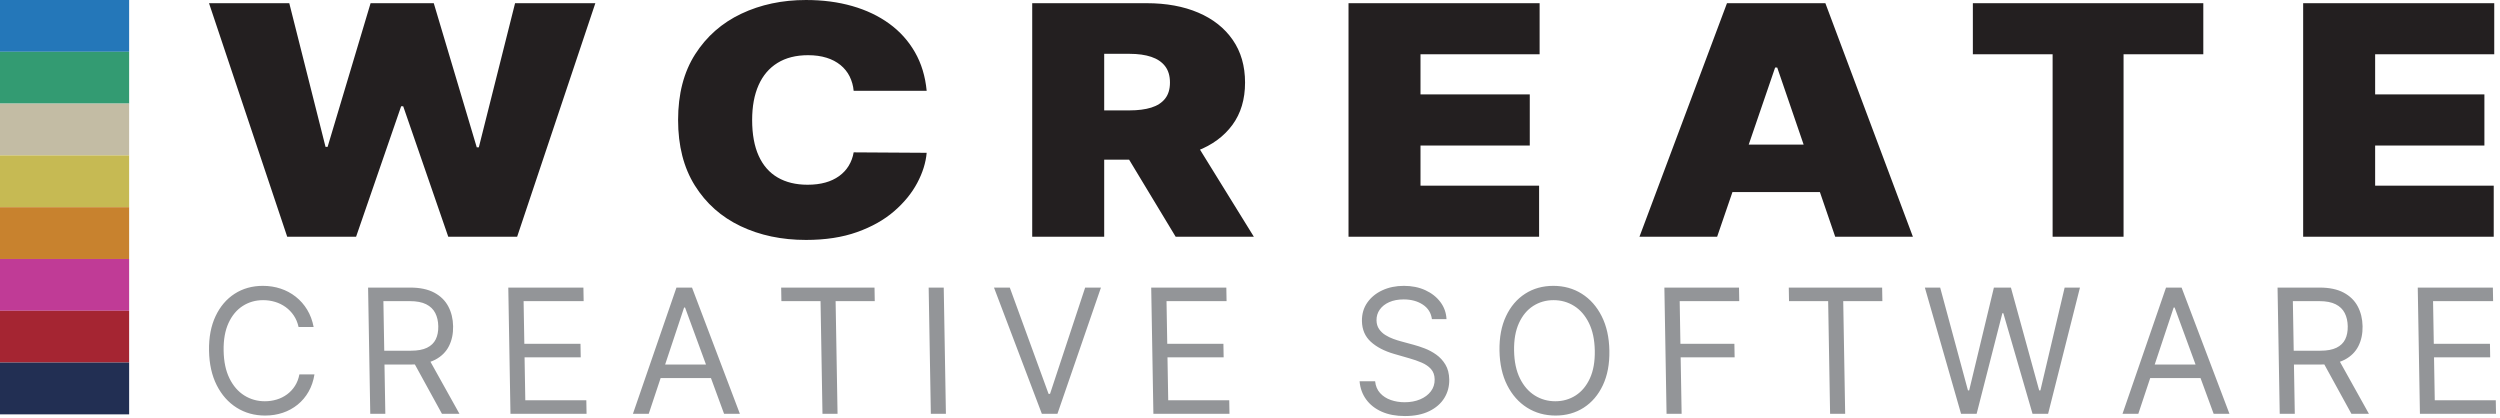
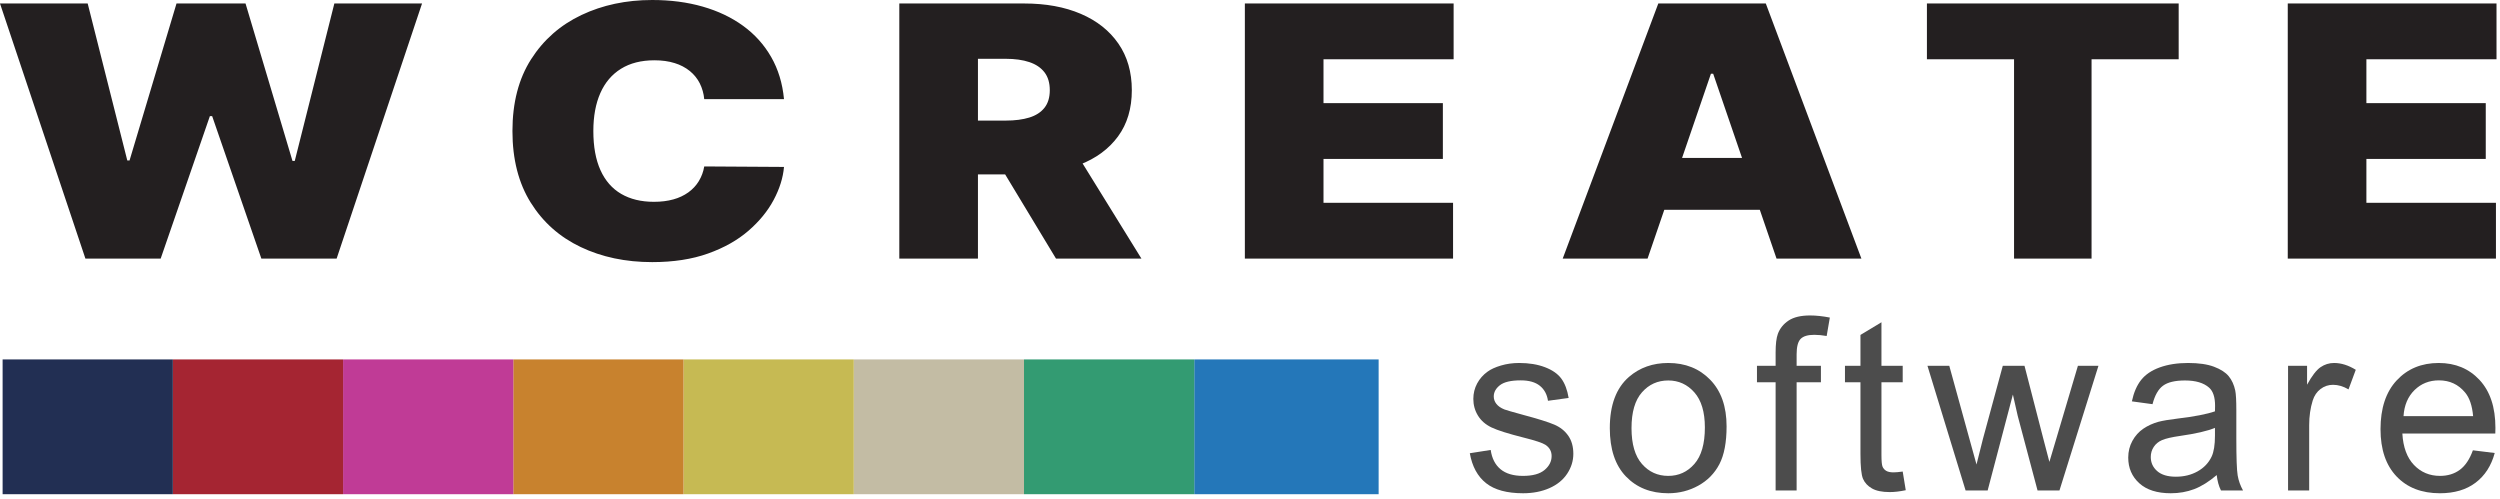
- <svg xmlns="http://www.w3.org/2000/svg" xml:space="preserve" style="fill-rule:evenodd;clip-rule:evenodd;stroke-linejoin:round;stroke-miterlimit:2" viewBox="0 0 449 75">
-   <path d="m158.808 104.584-10.724-36.363h11.008l4.972 22.372h.284l5.895-22.372h8.665l5.895 22.443h.284l4.971-22.443h11.009l-10.725 36.363h-9.446l-6.179-20.312h-.284l-6.179 20.312h-9.446ZM246.507 81.857h-10.014a6.961 6.961 0 0 0-.559-2.255 5.361 5.361 0 0 0-1.243-1.749 5.441 5.441 0 0 0-1.909-1.136c-.746-.266-1.592-.4-2.539-.4-1.657 0-3.057.403-4.199 1.208-1.143.805-2.007 1.959-2.593 3.462-.586 1.503-.879 3.309-.879 5.416 0 2.225.299 4.086.897 5.584.598 1.497 1.465 2.622 2.601 3.373 1.137.752 2.504 1.128 4.102 1.128.911 0 1.728-.116 2.45-.346a5.622 5.622 0 0 0 1.882-1.004 5.304 5.304 0 0 0 1.305-1.589 6.35 6.35 0 0 0 .684-2.104l10.014.071c-.118 1.539-.55 3.105-1.296 4.697s-1.802 3.06-3.169 4.403c-1.368 1.344-3.057 2.424-5.07 3.24-2.012.817-4.35 1.226-7.013 1.226-3.338 0-6.33-.717-8.976-2.149-2.645-1.432-4.735-3.539-6.267-6.321-1.533-2.782-2.3-6.185-2.3-10.209 0-4.049.781-7.461 2.344-10.237 1.562-2.775 3.669-4.876 6.321-6.303 2.651-1.426 5.611-2.139 8.878-2.139 2.296 0 4.409.313 6.339.941 1.929.627 3.622 1.541 5.078 2.743 1.456 1.201 2.628 2.678 3.515 4.43.888 1.752 1.427 3.758 1.616 6.019ZM260.982 104.584V68.221h15.696c2.698 0 5.06.491 7.084 1.474 2.024.982 3.599 2.397 4.723 4.243 1.125 1.847 1.687 4.06 1.687 6.641 0 2.604-.577 4.8-1.731 6.587-1.154 1.787-2.77 3.137-4.848 4.048-2.077.912-4.501 1.368-7.271 1.368h-9.375v-7.671h7.387c1.16 0 2.151-.145 2.974-.435.823-.29 1.456-.755 1.9-1.394.444-.639.666-1.473.666-2.503 0-1.042-.222-1.891-.666-2.548-.444-.657-1.077-1.142-1.9-1.456-.823-.314-1.814-.471-2.974-.471h-3.48v28.48h-9.872Zm21.306-16.69 9.091 16.69h-10.724l-8.878-16.69h10.511ZM304.362 104.584V68.221h26.208v7.954h-16.336v6.25h14.986v7.955h-14.986v6.25h16.265v7.954h-26.137ZM354.916 104.584h-10.653l12.003-36.363h13.494l12.003 36.363h-10.654l-7.954-26.349h-.284l-7.955 26.349Zm-1.988-14.346h20.028v7.386h-20.028v-7.386ZM389.987 76.175v-7.954h31.605v7.954h-10.937v28.409h-9.73V76.175h-10.938ZM435.286 104.584V68.221h26.207v7.954h-16.335v6.25h14.985v7.955h-14.985v6.25h16.264v7.954h-26.136Z" style="fill:#231f20;fill-rule:nonzero" transform="matrix(1.30956 0 0 1.15347 -156.386 -78.117)" />
-   <path d="M175.915 95.471h-4.403c-.283-1.267-.755-2.379-1.417-3.338a9.664 9.664 0 0 0-2.386-2.424 10.412 10.412 0 0 0-3.071-1.483 12.226 12.226 0 0 0-3.489-.497c-2.201 0-4.183.557-5.945 1.669-1.763 1.113-3.148 2.752-4.158 4.919-1.01 2.166-1.487 4.823-1.432 7.972.055 3.149.625 5.806 1.71 7.972 1.086 2.166 2.529 3.806 4.33 4.919 1.8 1.112 3.802 1.669 6.003 1.669a12.02 12.02 0 0 0 3.472-.498 9.96 9.96 0 0 0 3.019-1.482 9.115 9.115 0 0 0 2.301-2.433c.629-.964 1.062-2.074 1.301-3.329h4.403c-.299 1.859-.874 3.522-1.724 4.989a13.172 13.172 0 0 1-3.202 3.738 13.918 13.918 0 0 1-4.336 2.335c-1.606.533-3.327.799-5.162.799-3.101 0-5.872-.758-8.313-2.273-2.442-1.515-4.379-3.669-5.813-6.463-1.434-2.793-2.184-6.108-2.251-9.943-.067-3.835.568-7.15 1.904-9.943 1.336-2.794 3.199-4.948 5.587-6.463 2.388-1.515 5.133-2.273 8.234-2.273 1.835 0 3.565.266 5.19.799a14.543 14.543 0 0 1 4.418 2.335 13.924 13.924 0 0 1 3.332 3.729c.901 1.461 1.534 3.128 1.898 4.998ZM192.454 120.471l-.635-36.364h12.287c2.841 0 5.181.482 7.021 1.447 1.84.965 3.212 2.288 4.117 3.969.906 1.68 1.377 3.592 1.414 5.735.038 2.142-.367 4.042-1.214 5.699s-2.168 2.957-3.962 3.898c-1.795.941-4.101 1.411-6.918 1.411h-9.943l-.07-3.977h9.801c1.942 0 3.502-.284 4.682-.852 1.179-.569 2.029-1.376 2.55-2.424.52-1.048.767-2.299.742-3.755-.025-1.456-.32-2.729-.883-3.818-.564-1.089-1.449-1.932-2.655-2.53-1.206-.598-2.791-.897-4.756-.897h-7.741l.566 32.458h-4.403Zm16.831-16.335 9.234 16.335h-5.114l-9.092-16.335h4.972ZM233.414 120.471l-.635-36.364h21.946l.068 3.906h-17.542l.214 12.287h16.406l.069 3.907h-16.407l.216 12.358h17.827l.068 3.906h-22.23ZM273.806 120.471h-4.617l12.718-36.364h4.545l13.987 36.364h-4.616L284.422 89.86h-.284l-10.332 30.611Zm1.457-14.205h18.608l.068 3.906h-18.608l-.068-3.906ZM312.566 88.013l-.068-3.906h27.273l.068 3.906h-11.435l.567 32.458h-4.404l-.566-32.458h-11.435ZM359.992 84.107l.635 36.364h-4.403l-.635-36.364h4.403ZM379.291 84.107l11.329 30.611h.426l10.262-30.611h4.616l-12.717 36.364h-4.546l-13.987-36.364h4.617ZM421.241 120.471l-.635-36.364h21.946l.068 3.906h-17.543l.215 12.287h16.406l.068 3.907H425.36l.216 12.358h17.827l.068 3.906h-22.23ZM502.614 93.198c-.244-1.799-1.133-3.196-2.665-4.19-1.533-.995-3.4-1.492-5.602-1.492-1.61 0-3.011.261-4.203.781-1.193.521-2.115 1.237-2.768 2.149-.653.911-.969 1.947-.949 3.107.017.971.265 1.802.745 2.495a6.062 6.062 0 0 0 1.832 1.722c.742.456 1.518.829 2.328 1.119.81.29 1.554.524 2.232.701l3.71.994c.951.249 2.014.592 3.188 1.03a15.383 15.383 0 0 1 3.387 1.785 9.494 9.494 0 0 1 2.704 2.885c.719 1.172 1.093 2.61 1.123 4.315.035 1.965-.446 3.74-1.443 5.326-.996 1.586-2.465 2.847-4.408 3.782-1.943.935-4.311 1.403-7.104 1.403-2.605 0-4.864-.42-6.779-1.261-1.914-.84-3.426-2.012-4.535-3.515-1.11-1.504-1.753-3.25-1.929-5.238h4.545c.142 1.373.627 2.506 1.453 3.4.827.894 1.868 1.557 3.124 1.989 1.257.432 2.607.648 4.051.648 1.681 0 3.185-.276 4.513-.826 1.328-.55 2.374-1.32 3.138-2.308.764-.989 1.135-2.146 1.112-3.471-.021-1.208-.376-2.19-1.064-2.948-.688-.757-1.586-1.373-2.695-1.846a28.38 28.38 0 0 0-3.591-1.243l-4.497-1.279c-2.855-.817-5.124-1.982-6.808-3.498-1.684-1.515-2.547-3.497-2.59-5.948-.035-2.036.487-3.814 1.567-5.335 1.081-1.521 2.551-2.705 4.413-3.551 1.861-.847 3.952-1.27 6.272-1.27 2.344 0 4.434.417 6.272 1.252 1.837.834 3.304 1.974 4.401 3.418 1.096 1.444 1.69 3.083 1.781 4.918h-4.261ZM554.457 102.289c.067 3.835-.567 7.15-1.904 9.943-1.336 2.794-3.198 4.948-5.586 6.463-2.389 1.515-5.133 2.273-8.235 2.273-3.101 0-5.872-.758-8.314-2.273-2.441-1.515-4.378-3.669-5.812-6.463-1.434-2.793-2.184-6.108-2.251-9.943-.067-3.835.568-7.15 1.904-9.943 1.336-2.794 3.198-4.948 5.587-6.463 2.388-1.515 5.133-2.273 8.234-2.273s5.873.758 8.314 2.273c2.441 1.515 4.379 3.669 5.812 6.463 1.434 2.793 2.184 6.108 2.251 9.943Zm-4.261 0c-.055-3.149-.625-5.806-1.711-7.972-1.085-2.167-2.528-3.806-4.329-4.919-1.801-1.112-3.802-1.669-6.004-1.669-2.202 0-4.184.557-5.946 1.669-1.762 1.113-3.148 2.752-4.157 4.919-1.01 2.166-1.488 4.823-1.433 7.972.055 3.149.626 5.806 1.711 7.972 1.085 2.166 2.529 3.806 4.329 4.919 1.801 1.112 3.803 1.669 6.004 1.669 2.202 0 4.184-.557 5.946-1.669 1.762-1.113 3.148-2.753 4.158-4.919 1.01-2.166 1.487-4.823 1.432-7.972ZM571.161 120.471l-.635-36.364h21.804l.068 3.906h-17.4l.214 12.287h15.767l.069 3.907h-15.767l.283 16.264h-4.403ZM606.938 88.013l-.068-3.906h27.273l.068 3.906h-11.435l.567 32.458h-4.404l-.566-32.458h-11.435ZM657.201 120.471l-10.578-36.364h4.474l8.117 29.617h.355l7.224-29.617h4.972l8.258 29.617h.356l7.082-29.617h4.474l-9.308 36.364h-4.545l-8.532-28.978h-.284l-7.52 28.978h-4.545ZM708.98 120.471h-4.616l12.717-36.364h4.546l13.987 36.364h-4.617l-11.4-30.611h-.284l-10.333 30.611Zm1.457-14.205h18.608l.068 3.906h-18.608l-.068-3.906ZM750.296 120.471l-.635-36.364h12.287c2.841 0 5.181.482 7.021 1.447 1.84.965 3.212 2.288 4.117 3.969.906 1.68 1.377 3.592 1.415 5.735.037 2.142-.368 4.042-1.215 5.699-.847 1.657-2.168 2.957-3.962 3.898-1.795.941-4.101 1.411-6.918 1.411h-9.943l-.07-3.977h9.801c1.942 0 3.502-.284 4.682-.852 1.179-.569 2.029-1.376 2.55-2.424.52-1.048.768-2.299.742-3.755-.025-1.456-.32-2.729-.883-3.818-.564-1.089-1.449-1.932-2.655-2.53-1.206-.598-2.791-.897-4.756-.897h-7.741l.566 32.458h-4.403Zm16.831-16.335 9.234 16.335h-5.114l-9.092-16.335h4.972ZM791.256 120.471l-.635-36.364h21.946l.068 3.906h-17.542l.214 12.287h16.407l.068 3.907h-16.407l.216 12.358h17.827l.068 3.906h-22.23Z" style="fill:#939598;fill-rule:nonzero" transform="matrix(.61476 0 0 .62356 -51.814 -.797)" />
-   <path d="M43.32 18.903h40.592v9.946H43.32z" style="fill:#2477b9" transform="matrix(.57137 0 0 .9353 -24.752 -17.68)" />
-   <path d="M43.32 18.903h40.592v9.946H43.32z" style="fill:#339b72" transform="matrix(.57137 0 0 .9353 -24.752 -8.377)" />
-   <path d="M43.32 18.903h40.592v9.946H43.32z" style="fill:#c3bca4" transform="matrix(.57137 0 0 .9353 -24.752 .925)" />
-   <path d="M43.32 18.903h40.592v9.946H43.32z" style="fill:#c6ba53" transform="matrix(.57137 0 0 .9353 -24.752 10.227)" />
-   <path d="M43.32 18.903h40.592v9.946H43.32z" style="fill:#c8822e" transform="matrix(.57137 0 0 .9353 -24.752 19.53)" />
-   <path d="M43.32 18.903h40.592v9.946H43.32z" style="fill:#c03b96" transform="matrix(.57137 0 0 .9353 -24.752 28.832)" />
-   <path d="M43.32 18.903h40.592v9.946H43.32z" style="fill:#a52532" transform="matrix(.57137 0 0 .9353 -24.752 38.134)" />
-   <path d="M43.32 18.903h40.592v9.946H43.32z" style="fill:#222f53" transform="matrix(.57137 0 0 .9353 -24.752 47.436)" />
+ <svg xmlns="http://www.w3.org/2000/svg" width="100%" height="100%" viewBox="0 0 411 82" version="1.1" xml:space="preserve" style="fill-rule:evenodd;clip-rule:evenodd;stroke-linejoin:round;stroke-miterlimit:2;">
+   <g transform="matrix(1,0,0,1,-45.058,-96.9087)">
+     <g transform="matrix(0.779387,0,0,0.733952,-358.518,242.336)">
+       <g transform="matrix(1.68024,0,0,1.57159,268.995,-304.577)">
+         <path d="M158.808,104.584L148.084,68.221L159.092,68.221L164.064,90.593L164.348,90.593L170.243,68.221L178.908,68.221L184.803,90.664L185.087,90.664L190.058,68.221L201.067,68.221L190.342,104.584L180.896,104.584L174.717,84.272L174.433,84.272L168.254,104.584L158.808,104.584ZM246.507,81.857L236.493,81.857C236.434,81.079 236.245,80.317 235.934,79.602C235.642,78.941 235.219,78.346 234.691,77.853C234.14,77.347 233.49,76.96 232.782,76.717C232.036,76.451 231.19,76.317 230.243,76.317C228.586,76.317 227.186,76.72 226.044,77.525C224.901,78.33 224.037,79.484 223.451,80.987C222.865,82.49 222.572,84.296 222.572,86.403C222.572,88.628 222.871,90.489 223.469,91.987C224.067,93.484 224.934,94.609 226.07,95.36C227.207,96.112 228.574,96.488 230.172,96.488C231.083,96.488 231.9,96.372 232.622,96.142C233.308,95.931 233.946,95.59 234.504,95.138C235.038,94.699 235.482,94.159 235.809,93.549C236.158,92.893 236.39,92.181 236.493,91.445L246.507,91.516C246.389,93.055 245.957,94.621 245.211,96.213C244.465,97.805 243.409,99.273 242.042,100.616C240.674,101.96 238.985,103.04 236.972,103.856C234.96,104.673 232.622,105.082 229.959,105.082C226.621,105.082 223.629,104.365 220.983,102.933C218.338,101.501 216.248,99.394 214.716,96.612C213.183,93.83 212.416,90.427 212.416,86.403C212.416,82.354 213.197,78.942 214.76,76.166C216.322,73.391 218.429,71.29 221.081,69.863C223.732,68.437 226.692,67.724 229.959,67.724C232.255,67.724 234.368,68.037 236.298,68.665C238.227,69.292 239.92,70.206 241.376,71.408C242.832,72.609 244.004,74.086 244.891,75.838C245.779,77.59 246.318,79.596 246.507,81.857ZM260.982,104.584L260.982,68.221L276.678,68.221C279.376,68.221 281.738,68.712 283.762,69.695C285.786,70.677 287.361,72.092 288.485,73.938C289.61,75.785 290.172,77.998 290.172,80.579C290.172,83.183 289.595,85.379 288.441,87.166C287.287,88.953 285.671,90.303 283.593,91.214C281.516,92.126 279.092,92.582 276.322,92.582L266.947,92.582L266.947,84.911L274.334,84.911C275.494,84.911 276.485,84.766 277.308,84.476C278.131,84.186 278.764,83.721 279.208,83.082C279.652,82.443 279.874,81.609 279.874,80.579C279.874,79.537 279.652,78.688 279.208,78.031C278.764,77.374 278.131,76.889 277.308,76.575C276.485,76.261 275.494,76.104 274.334,76.104L270.854,76.104L270.854,104.584L260.982,104.584ZM282.288,87.894L291.379,104.584L280.655,104.584L271.777,87.894L282.288,87.894ZM304.362,104.584L304.362,68.221L330.57,68.221L330.57,76.175L314.234,76.175L314.234,82.425L329.22,82.425L329.22,90.38L314.234,90.38L314.234,96.63L330.499,96.63L330.499,104.584L304.362,104.584ZM354.916,104.584L344.263,104.584L356.266,68.221L369.76,68.221L381.763,104.584L371.109,104.584L363.155,78.235L362.871,78.235L354.916,104.584ZM352.928,90.238L372.956,90.238L372.956,97.624L352.928,97.624L352.928,90.238ZM389.987,76.175L389.987,68.221L421.592,68.221L421.592,76.175L410.655,76.175L410.655,104.584L400.925,104.584L400.925,76.175L389.987,76.175ZM435.286,104.584L435.286,68.221L461.493,68.221L461.493,76.175L445.158,76.175L445.158,82.425L460.143,82.425L460.143,90.38L445.158,90.38L445.158,96.63L461.422,96.63L461.422,104.584L435.286,104.584Z" style="fill:rgb(35,31,32);fill-rule:nonzero;" />
+       </g>
+     </g>
+     <g transform="matrix(0.779387,0,0,0.733952,-358.518,242.336)">
+       <g transform="matrix(2.0899,0,0,2.32232,-996.815,291.513)">
+         <g transform="matrix(1.96103e-17,0.32026,-1.87118,1.14576e-16,899.254,-190.054)">
+           <rect x="43.32" y="18.903" width="40.592" height="9.946" style="fill:rgb(36,119,185);" />
+         </g>
+         <g transform="matrix(1.96103e-17,0.32026,-1.72754,1.05781e-16,877.927,-190.054)">
+           <rect x="43.32" y="18.903" width="40.592" height="9.946" style="fill:rgb(51,155,114);" />
+         </g>
+         <g transform="matrix(1.96103e-17,0.32026,-1.72754,1.05781e-16,860.746,-190.054)">
+           <rect x="43.32" y="18.903" width="40.592" height="9.946" style="fill:rgb(195,188,164);" />
+         </g>
+         <g transform="matrix(1.96103e-17,0.32026,-1.72754,1.05781e-16,843.564,-190.054)">
+           <rect x="43.32" y="18.903" width="40.592" height="9.946" style="fill:rgb(198,186,83);" />
+         </g>
+         <g transform="matrix(1.96103e-17,0.32026,-1.72754,1.05781e-16,826.381,-190.054)">
+           <rect x="43.32" y="18.903" width="40.592" height="9.946" style="fill:rgb(200,130,46);" />
+         </g>
+         <g transform="matrix(1.96103e-17,0.32026,-1.72754,1.05781e-16,809.2,-190.054)">
+           <rect x="43.32" y="18.903" width="40.592" height="9.946" style="fill:rgb(192,59,150);" />
+         </g>
+         <g transform="matrix(1.96103e-17,0.32026,-1.72754,1.05781e-16,792.019,-190.054)">
+           <rect x="43.32" y="18.903" width="40.592" height="9.946" style="fill:rgb(165,37,50);" />
+         </g>
+         <g transform="matrix(1.96103e-17,0.32026,-1.72754,1.05781e-16,774.838,-190.054)">
+           <rect x="43.32" y="18.903" width="40.592" height="9.946" style="fill:rgb(34,47,83);" />
+         </g>
+       </g>
+     </g>
+     <g transform="matrix(0.779387,0,0,0.733952,-358.518,242.336)">
+       <g transform="matrix(2.84437,0,0,3.02045,200.589,-539.822)">
+         <path d="M220.526,146.733L222.075,146.49C222.163,147.11 222.405,147.586 222.802,147.917C223.2,148.248 223.755,148.413 224.469,148.413C225.188,148.413 225.722,148.267 226.07,147.974C226.418,147.681 226.593,147.337 226.593,146.942C226.593,146.588 226.439,146.31 226.131,146.107C225.917,145.967 225.383,145.79 224.53,145.576C223.381,145.286 222.585,145.035 222.141,144.823C221.697,144.611 221.36,144.318 221.131,143.944C220.902,143.57 220.787,143.156 220.787,142.704C220.787,142.292 220.882,141.91 221.07,141.559C221.259,141.208 221.516,140.917 221.84,140.685C222.084,140.505 222.416,140.352 222.837,140.228C223.258,140.103 223.709,140.04 224.19,140.04C224.916,140.04 225.552,140.145 226.101,140.354C226.649,140.563 227.054,140.846 227.315,141.202C227.576,141.559 227.756,142.036 227.855,142.634L226.323,142.843C226.253,142.367 226.051,141.996 225.718,141.729C225.384,141.462 224.913,141.329 224.304,141.329C223.584,141.329 223.071,141.448 222.763,141.685C222.456,141.923 222.302,142.202 222.302,142.521C222.302,142.724 222.366,142.907 222.493,143.069C222.621,143.237 222.821,143.377 223.094,143.487C223.25,143.545 223.712,143.678 224.478,143.887C225.586,144.183 226.359,144.426 226.797,144.614C227.235,144.803 227.579,145.077 227.828,145.437C228.078,145.796 228.203,146.243 228.203,146.777C228.203,147.299 228.05,147.791 227.746,148.252C227.441,148.713 227.002,149.07 226.427,149.323C225.853,149.575 225.203,149.701 224.478,149.701C223.277,149.701 222.361,149.452 221.732,148.953C221.102,148.454 220.7,147.714 220.526,146.733Z" style="fill-opacity:0.7;" />
+         <path d="M230.908,144.871C230.908,143.159 231.384,141.891 232.335,141.067C233.13,140.383 234.099,140.04 235.242,140.04C236.513,140.04 237.552,140.457 238.358,141.289C239.165,142.122 239.568,143.272 239.568,144.74C239.568,145.93 239.389,146.865 239.033,147.547C238.676,148.229 238.156,148.758 237.475,149.135C236.793,149.513 236.049,149.701 235.242,149.701C233.948,149.701 232.903,149.286 232.105,148.457C231.307,147.627 230.908,146.432 230.908,144.871ZM232.518,144.871C232.518,146.054 232.776,146.941 233.293,147.53C233.809,148.119 234.459,148.413 235.242,148.413C236.02,148.413 236.667,148.117 237.183,147.525C237.7,146.934 237.958,146.031 237.958,144.819C237.958,143.676 237.698,142.81 237.179,142.221C236.659,141.632 236.014,141.337 235.242,141.337C234.459,141.337 233.809,141.63 233.293,142.216C232.776,142.802 232.518,143.687 232.518,144.871Z" style="fill-opacity:0.7;" />
+         <path d="M243.204,149.492L243.204,141.468L241.821,141.468L241.821,140.249L243.204,140.249L243.204,139.266C243.204,138.645 243.26,138.184 243.37,137.882C243.521,137.476 243.786,137.147 244.166,136.894C244.546,136.642 245.079,136.516 245.763,136.516C246.204,136.516 246.692,136.568 247.225,136.672L246.99,138.039C246.665,137.981 246.358,137.952 246.068,137.952C245.592,137.952 245.256,138.053 245.058,138.256C244.861,138.459 244.762,138.839 244.762,139.396L244.762,140.249L246.564,140.249L246.564,141.468L244.762,141.468L244.762,149.492L243.204,149.492Z" style="fill-opacity:0.7;" />
+         <path d="M252.629,148.091L252.855,149.475C252.414,149.568 252.02,149.614 251.671,149.614C251.103,149.614 250.662,149.524 250.349,149.344C250.035,149.164 249.815,148.928 249.687,148.635C249.559,148.342 249.496,147.726 249.496,146.786L249.496,141.468L248.347,141.468L248.347,140.249L249.496,140.249L249.496,137.96L251.053,137.02L251.053,140.249L252.629,140.249L252.629,141.468L251.053,141.468L251.053,146.873C251.053,147.319 251.081,147.607 251.136,147.734C251.191,147.862 251.281,147.963 251.406,148.039C251.531,148.114 251.709,148.152 251.941,148.152C252.115,148.152 252.344,148.132 252.629,148.091Z" style="fill-opacity:0.7;" />
+         <path d="M257.292,149.492L254.464,140.249L256.083,140.249L257.554,145.585L258.102,147.569C258.125,147.47 258.285,146.835 258.581,145.663L260.051,140.249L261.661,140.249L263.045,145.611L263.507,147.377L264.038,145.593L265.622,140.249L267.145,140.249L264.255,149.492L262.628,149.492L261.157,143.957L260.8,142.382L258.929,149.492L257.292,149.492Z" style="fill-opacity:0.7;" />
+         <path d="M275.916,148.352C275.336,148.845 274.778,149.193 274.241,149.397C273.704,149.6 273.128,149.701 272.513,149.701C271.498,149.701 270.717,149.453 270.172,148.957C269.627,148.461 269.354,147.827 269.354,147.055C269.354,146.603 269.457,146.189 269.663,145.815C269.869,145.441 270.139,145.141 270.472,144.914C270.806,144.688 271.182,144.517 271.599,144.401C271.907,144.32 272.371,144.241 272.992,144.166C274.257,144.015 275.188,143.835 275.786,143.626C275.791,143.412 275.794,143.275 275.794,143.217C275.794,142.579 275.646,142.129 275.35,141.868C274.95,141.514 274.355,141.337 273.566,141.337C272.829,141.337 272.285,141.466 271.934,141.725C271.583,141.983 271.324,142.44 271.155,143.095L269.624,142.886C269.763,142.231 269.992,141.701 270.311,141.298C270.63,140.895 271.092,140.584 271.695,140.367C272.299,140.149 272.998,140.04 273.793,140.04C274.582,140.04 275.223,140.133 275.716,140.319C276.209,140.505 276.572,140.738 276.804,141.02C277.036,141.301 277.198,141.656 277.291,142.086C277.344,142.353 277.37,142.834 277.37,143.531L277.37,145.619C277.37,147.076 277.403,147.997 277.47,148.383C277.536,148.768 277.668,149.138 277.866,149.492L276.23,149.492C276.067,149.167 275.963,148.787 275.916,148.352ZM275.786,144.853C275.217,145.086 274.364,145.283 273.227,145.445C272.583,145.538 272.127,145.643 271.86,145.759C271.594,145.875 271.388,146.044 271.243,146.268C271.097,146.491 271.025,146.739 271.025,147.012C271.025,147.43 271.183,147.778 271.499,148.056C271.815,148.335 272.278,148.474 272.887,148.474C273.491,148.474 274.028,148.342 274.498,148.078C274.968,147.814 275.313,147.453 275.533,146.994C275.702,146.641 275.786,146.118 275.786,145.428L275.786,144.853Z" style="fill-opacity:0.7;" />
+         <path d="M281.206,149.492L281.206,140.249L282.616,140.249L282.616,141.651C282.976,140.995 283.308,140.563 283.613,140.354C283.918,140.145 284.253,140.04 284.618,140.04C285.146,140.04 285.683,140.209 286.228,140.545L285.689,141.999C285.306,141.772 284.923,141.659 284.54,141.659C284.198,141.659 283.89,141.762 283.617,141.968C283.345,142.174 283.15,142.46 283.034,142.826C282.86,143.383 282.773,143.992 282.773,144.653L282.773,149.492L281.206,149.492Z" style="fill-opacity:0.7;" />
+         <path d="M294.913,146.516L296.532,146.716C296.276,147.662 295.803,148.396 295.113,148.918C294.423,149.44 293.541,149.701 292.467,149.701C291.115,149.701 290.043,149.285 289.251,148.452C288.459,147.62 288.063,146.452 288.063,144.949C288.063,143.394 288.464,142.187 289.264,141.329C290.065,140.47 291.104,140.04 292.38,140.04C293.616,140.04 294.626,140.461 295.409,141.302C296.192,142.144 296.584,143.327 296.584,144.853C296.584,144.946 296.581,145.086 296.575,145.271L289.682,145.271C289.74,146.287 290.027,147.064 290.544,147.604C291.06,148.143 291.704,148.413 292.476,148.413C293.05,148.413 293.541,148.262 293.947,147.961C294.353,147.659 294.675,147.177 294.913,146.516ZM289.769,143.983L294.93,143.983C294.861,143.206 294.663,142.622 294.338,142.234C293.839,141.63 293.192,141.329 292.398,141.329C291.678,141.329 291.073,141.569 290.583,142.051C290.093,142.533 289.821,143.177 289.769,143.983Z" style="fill-opacity:0.7;" />
+       </g>
+     </g>
+   </g>
</svg>
